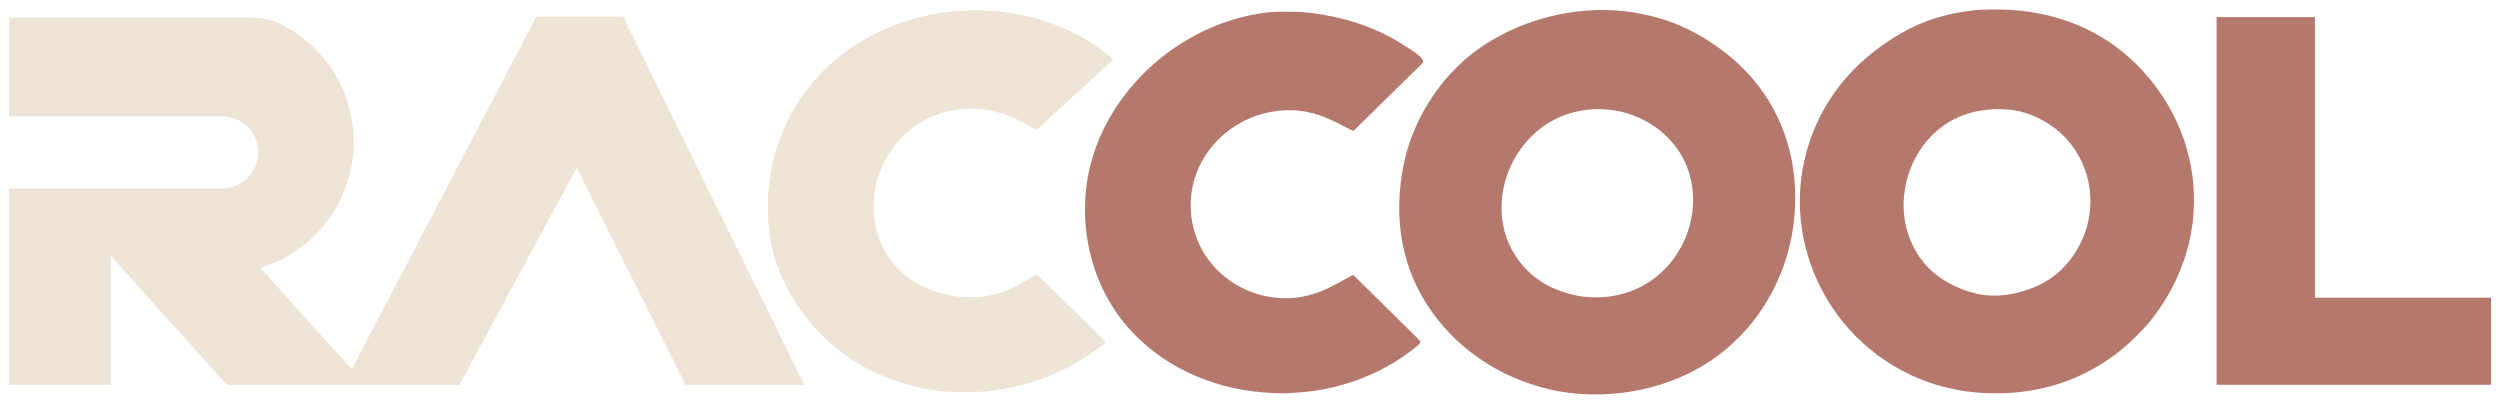
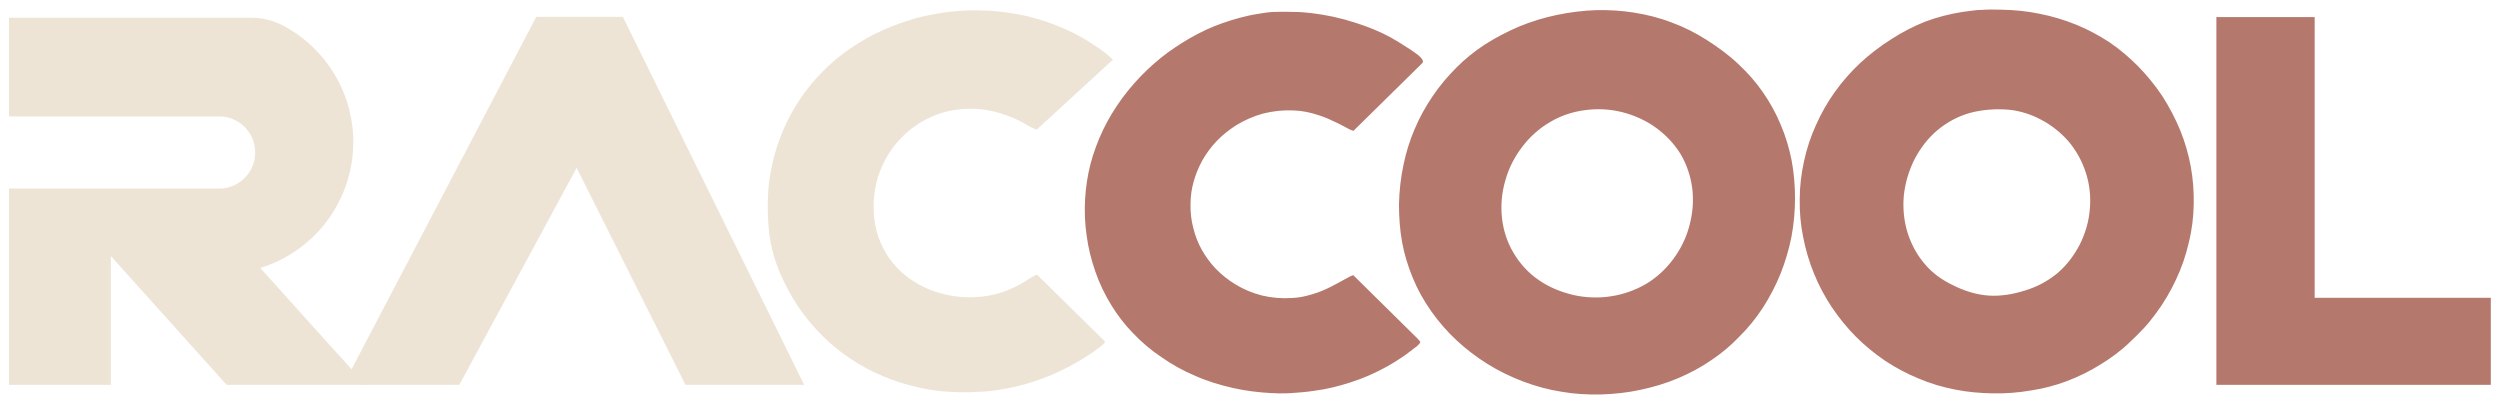
- <svg xmlns="http://www.w3.org/2000/svg" viewBox="75.45 347.25 1114.16 179.57" width="1114" height="180">
+ <svg xmlns="http://www.w3.org/2000/svg" viewBox="75.5 347.2 1114.2 179.6" width="1114" height="180">
  <defs>
    <clipPath id="cutR" clipPathUnits="userSpaceOnUse">
-       <path d="M0 0L1265 0L1265 949L0 949ZM70 346L234 346L234 505L225.63 505L240.93 522L70 522Z" clip-rule="evenodd" />
+       <path d="M0 0L1265 0L1265 949L0 949ZM70 346L234 346L234 505L225.6 505L240.9 522L70 522Z" clip-rule="evenodd" />
    </clipPath>
  </defs>
  <g>
-     <path d="M433.88 518.5L381 518.5L332.49 421.79L280.22 518.5L177.31 518.5L132.68 470.14C131.96 469.36 131.41 468.53 130.52 467.83C130.3 467.66 130.02 467.42 129.75 467.32C128.96 467.06 128.2 466.83 127.35 466.9C126.73 466.95 126.06 467 125.66 467.53C125.31 467.99 126.53 467.6 124.97 467.94L124.97 518.5L79.45 518.5L79.45 430.99L174.77 430.99C175.55 430.99 176.02 429.97 176.78 429.8C177.39 429.66 178 429.5 178.61 429.32C179.69 428.99 180.76 428.59 181.78 428.09C183.56 427.2 185.2 425.97 186.53 424.48C188.95 421.78 189.95 417.98 189.97 414.41C189.99 412.37 189.77 410.27 189.11 408.33C188.54 406.63 187.62 405.07 186.34 403.8C184.98 402.45 183.29 401.48 181.51 400.78C179.84 400.13 177.08 398.99 175.33 398.99L79.58 398.99L79.58 354.86L183.78 354.86C184.18 354.86 185.84 355.65 186.55 355.75C187.44 355.88 188.32 356.02 189.21 356.18C190.89 356.48 192.57 356.84 194.23 357.27C197.3 358.06 200.32 359.09 203.21 360.41C208.68 362.91 213.67 366.47 217.86 370.79C221.22 374.27 224.06 378.24 226.33 382.51C228.63 386.83 230.34 391.46 231.48 396.22C232.63 401.06 233.19 406.03 233.15 411C233.11 416.03 232.45 421.05 231.17 425.91C230 430.34 228.33 434.64 226.14 438.66C223.95 442.65 221.24 446.35 218.08 449.63C214.96 452.89 211.42 455.73 207.62 458.16C205.42 459.56 203.13 460.83 200.79 461.98C199.57 462.57 198.33 463.13 197.08 463.66C196.44 463.93 195.79 464.17 195.15 464.45C193.66 465.11 193.19 465.31 192.04 466.51L232.11 511.7L314.46 354.46L353.15 354.46L433.88 518.5Z" fill="#EDE4D6" fill-rule="evenodd" clip-path="url(#cutR)" />
-     <path d="M79.5 354.875L187.66 354.875A30 30 0 0 1 201.504 358.26A58.67 58.67 0 0 1 191.522 466.435L238.38 518.5L176.54 518.5L124.875 461.094L124.875 518.5L79.5 518.5L79.5 431L174.43 431A16.062 16.062 0 0 0 174.43 398.875L79.5 398.875Z" fill="#EDE4D6" />
-     <path d="M571.55 373.62L537.65 404.68C535.04 404.08 532.48 402.05 530.05 400.88C527.75 399.77 525.39 398.79 522.98 397.97C518.93 396.61 514.73 395.74 510.46 395.5C506.11 395.26 501.72 395.64 497.49 396.69C493.32 397.72 489.32 399.39 485.66 401.62C482.57 403.5 479.73 405.77 477.22 408.36C474.83 410.82 472.74 413.56 470.99 416.51C469.2 419.54 467.78 422.77 466.74 426.13C465.68 429.57 465.05 433.08 464.94 436.68C464.82 440.24 464.86 443.85 465.57 447.35C466.28 450.87 467.43 454.3 469.06 457.5C470.64 460.62 472.67 463.52 475.06 466.08C477.37 468.56 480.02 470.71 482.88 472.53C486.78 475.01 491.11 476.78 495.59 477.93C500.41 479.16 505.42 479.66 510.39 479.41C514.62 479.2 518.81 478.45 522.8 477.02C525.71 475.97 528.5 474.59 531.18 473.05C532.98 472.02 534.69 470.8 536.53 469.85C536.75 469.74 537.19 469.48 537.48 469.5C537.6 469.51 537.53 469.52 537.7 469.4L567.65 498.76C567.78 498.88 567.92 499.02 567.93 499.19C567.94 499.85 567.55 500.08 567.09 500.53C566.28 501.32 565.27 501.96 564.35 502.64C563.69 503.12 563.03 503.59 562.37 504.06C561.2 504.87 560.03 505.65 558.83 506.41C556.46 507.92 554.02 509.33 551.53 510.63C546.19 513.42 540.58 515.7 534.81 517.46C528.48 519.39 521.92 520.76 515.33 521.43C514.16 521.55 512.98 521.61 511.8 521.65C510.15 521.72 508.51 521.75 506.87 521.76C504.02 521.79 501.15 521.82 498.3 521.64C492.59 521.29 486.86 520.26 481.33 518.81C475.83 517.38 470.46 515.44 465.32 512.99C460.3 510.6 455.5 507.73 451.03 504.42C446.75 501.25 442.77 497.67 439.17 493.74C435.38 489.62 432.01 485.12 429.1 480.33C426.06 475.32 423.46 469.99 421.5 464.46C419.94 460.04 418.9 455.47 418.33 450.82C417.66 445.24 417.51 439.53 417.78 433.92C417.91 431.21 418.22 428.5 418.63 425.82C419.06 423.03 419.62 420.27 420.31 417.53C421.66 412.2 423.52 407 425.87 402.03C428.18 397.14 430.96 392.49 434.17 388.14C437.37 383.79 441.01 379.76 444.99 376.11C449.04 372.39 453.45 369.06 458.12 366.17C462.95 363.17 468.06 360.63 473.34 358.55C476.29 357.39 479.29 356.37 482.34 355.49C484.93 354.74 487.56 354.1 490.21 353.57C495.97 352.41 501.83 351.78 507.7 351.63C513.58 351.48 519.48 351.81 525.29 352.68C531.02 353.54 536.68 354.9 542.16 356.77C547.53 358.59 552.74 360.91 557.68 363.7C559.95 364.99 562.18 366.37 564.33 367.85C565.33 368.54 566.31 369.24 567.28 369.96C567.76 370.33 568.25 370.69 568.72 371.07C569.74 371.88 570.63 372.68 571.55 373.62Z" fill="#EDE4D6" fill-rule="evenodd" />
-     <path d="M869.13 402.48C871.3 407.62 872.91 412.99 873.97 418.46C875.02 423.93 875.53 429.51 875.54 435.08C875.55 440.96 874.99 446.84 873.87 452.61C872.78 458.24 871.15 463.76 868.99 469.08C866.88 474.32 864.25 479.35 861.17 484.07C858.1 488.77 854.58 493.16 850.65 497.15C846.86 501.01 842.69 504.49 838.22 507.54C833.59 510.68 828.64 513.33 823.48 515.49C818.06 517.76 812.42 519.5 806.67 520.72C800.82 521.95 794.86 522.63 788.88 522.78C783.09 522.93 777.28 522.58 771.56 521.64C765.68 520.67 759.89 519.12 754.32 517.01C748.75 514.92 743.38 512.28 738.33 509.13C733.47 506.12 728.9 502.64 724.73 498.73C720.48 494.75 716.62 490.34 713.28 485.57C710.01 480.92 707.24 475.92 705.06 470.67C702.96 465.62 701.41 460.35 700.41 454.98C699.38 449.45 698.95 443.82 699.04 438.2C699.13 432.1 699.83 425.99 701.08 420.01C702.18 414.76 703.82 409.62 705.92 404.68C708.14 399.44 710.89 394.42 714.08 389.71C717.22 385.06 720.77 380.85 724.75 376.91C728.5 373.2 732.57 369.91 736.98 367.02C741.81 363.85 746.96 361.16 752.3 358.95C757.9 356.63 763.71 354.84 769.64 353.59C775.35 352.38 781.18 351.67 787.02 351.51C792.59 351.35 798.17 351.7 803.67 352.59C809.42 353.52 815.09 354.95 820.55 356.98C825.96 359 831.13 361.62 836.02 364.69C841.05 367.85 845.85 371.43 850.2 375.48C854.28 379.29 857.97 383.5 861.17 388.07C864.32 392.57 867 397.41 869.13 402.48ZM709.09 373.11C709.81 374.04 709.97 374.6 709.14 375.42L678.7 405.32C678.23 405.11 677.74 405 677.26 404.78C676.5 404.43 675.77 404.03 675.04 403.64C673.74 402.94 672.44 402.25 671.12 401.6C668.6 400.36 666.02 399.24 663.36 398.35C659.63 397.09 655.75 396.31 651.81 396.16C647.3 395.98 642.78 396.48 638.42 397.65C634.14 398.81 630.03 400.59 626.27 402.95C623.22 404.85 620.41 407.12 617.92 409.69C615.39 412.3 613.19 415.23 611.39 418.38C609.75 421.26 608.47 424.35 607.58 427.54C606.64 430.93 606.14 434.44 606.09 437.95C606.04 441.49 606.44 445.04 607.29 448.48C608.13 451.89 609.41 455.19 611.1 458.26C612.8 461.33 614.89 464.17 617.31 466.71C619.87 469.38 622.77 471.71 625.93 473.63C629.65 475.9 633.72 477.6 637.95 478.66C642.25 479.74 646.71 480.14 651.12 479.84C653.39 479.69 655.64 479.35 657.85 478.83C659.56 478.43 661.25 477.92 662.9 477.32C665.74 476.28 668.45 474.95 671.12 473.54C673.03 472.52 674.89 471.43 676.81 470.42C677.33 470.15 677.85 469.86 678.4 469.67C678.53 469.62 678.31 469.77 678.59 469.58L707.48 498.07C707.79 498.37 708.1 498.86 708.38 499.22C708.4 499.24 708.51 499.37 708.5 499.41C708.3 500.05 708.12 500.12 707.62 500.66C706.95 501.38 706 502.02 705.22 502.64C704.76 503.01 704.3 503.37 703.83 503.72C702.73 504.55 701.61 505.36 700.47 506.14C698.34 507.6 696.13 508.96 693.88 510.22C688.74 513.09 683.31 515.46 677.72 517.3C672.25 519.11 666.6 520.46 660.89 521.24C657.48 521.71 654.03 521.98 650.59 522.18C649.3 522.26 648 522.33 646.71 522.32C646.19 522.32 645.66 522.29 645.14 522.27C644.23 522.23 643.32 522.2 642.42 522.16C636.56 521.89 630.75 521.18 625.03 519.92C619.27 518.65 613.64 516.85 608.22 514.52C602.95 512.26 597.89 509.5 593.16 506.25C588.52 503.06 584.2 499.41 580.33 495.34C576.74 491.56 573.53 487.42 570.8 482.99C567.91 478.31 565.55 473.32 563.71 468.14C561.86 462.9 560.54 457.47 559.78 451.97C559.03 446.62 558.8 441.2 559.1 435.81C559.4 430.49 560.2 425.2 561.54 420.05C562.9 414.83 564.79 409.75 567.13 404.9C569.53 399.94 572.39 395.2 575.65 390.76C578.99 386.22 582.73 381.98 586.81 378.1C590.63 374.47 594.74 371.15 599.1 368.18C603.48 365.19 608.11 362.56 612.93 360.34C617.7 358.15 622.65 356.35 627.72 354.99C630.44 354.26 633.2 353.65 635.98 353.17C638.33 352.77 640.69 352.45 643.07 352.34C646.08 352.21 649.1 352.21 652.11 352.27C654.69 352.32 657.25 352.46 659.82 352.79C666.49 353.65 673.11 355.02 679.53 357.05C684.94 358.77 690.21 360.95 695.2 363.65C697.67 364.99 700.06 366.47 702.43 367.97C703.54 368.68 704.67 369.38 705.74 370.16C706.92 371.01 708.19 371.94 709.09 373.11ZM1053.22 438.01C1053.1 443.77 1052.36 449.51 1051.04 455.13C1049.7 460.8 1047.77 466.32 1045.31 471.6C1042.77 477.03 1039.67 482.2 1036.11 487.02C1034.55 489.12 1032.92 491.18 1031.14 493.1C1029.08 495.31 1026.94 497.44 1024.74 499.51C1020.76 503.26 1016.36 506.53 1011.71 509.41C1006.9 512.39 1001.8 514.9 996.5 516.86C991.37 518.77 986.06 520.16 980.67 521.05C975.04 521.99 969.33 522.37 963.63 522.3C957.96 522.24 952.34 521.71 946.77 520.6C941.16 519.49 935.66 517.85 930.38 515.64C925.27 513.5 920.36 510.87 915.74 507.79C911.03 504.64 906.63 501.02 902.63 497.01C898.65 493.01 895.07 488.63 891.94 483.94C888.81 479.23 886.14 474.21 883.99 468.98C881.81 463.68 880.16 458.15 879.07 452.52C878.01 447.03 877.49 441.43 877.56 435.83C877.62 430.13 878.28 424.44 879.51 418.87C880.74 413.28 882.53 407.81 884.86 402.58C887.16 397.42 889.98 392.49 893.28 387.9C896.51 383.39 900.19 379.23 904.23 375.44C908.63 371.32 913.44 367.65 918.51 364.4C923.29 361.34 928.29 358.67 933.6 356.64C938.94 354.6 944.51 353.19 950.15 352.29C951.65 352.05 953.16 351.85 954.67 351.68C955.94 351.53 957.2 351.41 958.47 351.35C961.36 351.23 964.27 351.23 967.16 351.27C972.96 351.35 978.66 351.93 984.35 353.06C990.09 354.2 995.73 355.85 1001.14 358.08C1006.2 360.17 1011.04 362.77 1015.58 365.82C1020.16 368.9 1024.41 372.46 1028.29 376.38C1032.34 380.49 1035.99 385.01 1039.17 389.83C1042.34 394.64 1045.05 399.76 1047.21 405.1C1049.31 410.32 1050.87 415.75 1051.88 421.28C1052.89 426.79 1053.35 432.4 1053.22 438.01ZM824.57 415.83C821.84 411.25 818.11 407.27 813.81 404.11C809.28 400.78 804.1 398.35 798.65 396.98C793.2 395.6 787.3 395.34 781.72 396.08C776.29 396.81 771.02 398.58 766.29 401.36C761.57 404.14 757.43 407.86 754.08 412.19C750.57 416.72 747.94 421.93 746.36 427.44C744.81 432.84 744.28 438.53 744.88 444.12C745.47 449.61 747.18 454.89 750 459.64C752.84 464.44 756.71 468.67 761.3 471.84C765.96 475.06 771.39 477.22 776.89 478.48C782.31 479.73 788.2 479.85 793.7 479.02C799.05 478.22 804.3 476.33 808.95 473.58C813.71 470.76 817.86 466.96 821.18 462.53C824.5 458.08 826.96 453.01 828.43 447.66C829.91 442.23 830.37 436.51 829.68 430.93C829.02 425.62 827.32 420.43 824.57 415.83ZM933.2 464.51C936.63 468.55 940.94 471.69 945.67 474.04C950.6 476.49 956.13 478.3 961.65 478.69C967.25 479.09 972.89 478.15 978.22 476.44C983.42 474.77 988.32 472.21 992.49 468.66C996.6 465.16 999.94 460.77 1002.39 455.97C1004.9 451.04 1006.46 445.63 1006.92 440.12C1007.37 434.67 1006.75 429.13 1005.08 423.92C1003.46 418.89 1000.87 414.16 997.46 410.12C994.13 406.19 990.05 402.91 985.5 400.49C981.08 398.12 976.05 396.35 971.03 395.89C965.2 395.35 959.14 395.77 953.49 397.34C948.22 398.81 943.33 401.38 939.14 404.9C934.93 408.42 931.48 412.82 928.94 417.68C926.29 422.77 924.61 428.36 924.04 434.07C923.49 439.59 923.99 445.21 925.6 450.51C927.16 455.63 929.73 460.44 933.2 464.51Z" fill="#B5786C" fill-rule="evenodd" />
-     <path d="M1063.3 354.63L1107.13 354.63L1107.13 479.71L1185.61 479.71L1185.61 518.5L1063.3 518.5L1063.3 354.63Z" fill="#B5786C" fill-rule="evenodd" />
+     <path d="M433.9 518.5L381 518.5L332.5 421.8L280.2 518.5L177.3 518.5L132.7 470.1C132.0 469.4 131.4 468.5 130.5 467.8C130.3 467.7 130.0 467.4 129.8 467.3C129.0 467.1 128.2 466.8 127.3 466.9C126.7 466.9 126.1 467 125.7 467.5C125.3 468.0 126.5 467.6 125.0 467.9L125.0 518.5L79.5 518.5L79.5 431.0L174.8 431.0C175.6 431.0 176.0 430.0 176.8 429.8C177.4 429.7 178 429.5 178.6 429.3C179.7 429.0 180.8 428.6 181.8 428.1C183.6 427.2 185.2 426.0 186.5 424.5C188.9 421.8 189.9 418.0 190.0 414.4C190.0 412.4 189.8 410.3 189.1 408.3C188.5 406.6 187.6 405.1 186.3 403.8C185.0 402.4 183.3 401.5 181.5 400.8C179.8 400.1 177.1 399.0 175.3 399.0L79.6 399.0L79.6 354.9L183.8 354.9C184.2 354.9 185.8 355.6 186.6 355.8C187.4 355.9 188.3 356.0 189.2 356.2C190.9 356.5 192.6 356.8 194.2 357.3C197.3 358.1 200.3 359.1 203.2 360.4C208.7 362.9 213.7 366.5 217.9 370.8C221.2 374.3 224.1 378.2 226.3 382.5C228.6 386.8 230.3 391.5 231.5 396.2C232.6 401.1 233.2 406.0 233.2 411C233.1 416.0 232.4 421.1 231.2 425.9C230 430.3 228.3 434.6 226.1 438.7C223.9 442.6 221.2 446.4 218.1 449.6C215.0 452.9 211.4 455.7 207.6 458.2C205.4 459.6 203.1 460.8 200.8 462.0C199.6 462.6 198.3 463.1 197.1 463.7C196.4 463.9 195.8 464.2 195.2 464.4C193.7 465.1 193.2 465.3 192.0 466.5L232.1 511.7L314.5 354.5L353.1 354.5L433.9 518.5Z" fill="#EDE4D6" fill-rule="evenodd" clip-path="url(#cutR)" />
+     <path d="M79.5 354.9L187.7 354.9A30 30 0 0 1 201.5 358.3A58.7 58.7 0 0 1 191.5 466.4L238.4 518.5L176.5 518.5L124.9 461.1L124.9 518.5L79.5 518.5L79.5 431L174.4 431A16.1 16.1 0 0 0 174.4 398.9L79.5 398.9Z" fill="#EDE4D6" />
+     <path d="M571.5 373.6L537.6 404.7C535.0 404.1 532.5 402.1 530.0 400.9C527.8 399.8 525.4 398.8 523.0 398.0C518.9 396.6 514.7 395.7 510.5 395.5C506.1 395.3 501.7 395.6 497.5 396.7C493.3 397.7 489.3 399.4 485.7 401.6C482.6 403.5 479.7 405.8 477.2 408.4C474.8 410.8 472.7 413.6 471.0 416.5C469.2 419.5 467.8 422.8 466.7 426.1C465.7 429.6 465.1 433.1 464.9 436.7C464.8 440.2 464.9 443.9 465.6 447.4C466.3 450.9 467.4 454.3 469.1 457.5C470.6 460.6 472.7 463.5 475.1 466.1C477.4 468.6 480.0 470.7 482.9 472.5C486.8 475.0 491.1 476.8 495.6 477.9C500.4 479.2 505.4 479.7 510.4 479.4C514.6 479.2 518.8 478.4 522.8 477.0C525.7 476.0 528.5 474.6 531.2 473.1C533.0 472.0 534.7 470.8 536.5 469.9C536.8 469.7 537.2 469.5 537.5 469.5C537.6 469.5 537.5 469.5 537.7 469.4L567.6 498.8C567.8 498.9 567.9 499.0 567.9 499.2C567.9 499.9 567.5 500.1 567.1 500.5C566.3 501.3 565.3 502.0 564.4 502.6C563.7 503.1 563.0 503.6 562.4 504.1C561.2 504.9 560.0 505.6 558.8 506.4C556.5 507.9 554.0 509.3 551.5 510.6C546.2 513.4 540.6 515.7 534.8 517.5C528.5 519.4 521.9 520.8 515.3 521.4C514.2 521.5 513.0 521.6 511.8 521.6C510.1 521.7 508.5 521.8 506.9 521.8C504.0 521.8 501.1 521.8 498.3 521.6C492.6 521.3 486.9 520.3 481.3 518.8C475.8 517.4 470.5 515.4 465.3 513.0C460.3 510.6 455.5 507.7 451.0 504.4C446.8 501.2 442.8 497.7 439.2 493.7C435.4 489.6 432.0 485.1 429.1 480.3C426.1 475.3 423.5 470.0 421.5 464.5C419.9 460.0 418.9 455.5 418.3 450.8C417.7 445.2 417.5 439.5 417.8 433.9C417.9 431.2 418.2 428.5 418.6 425.8C419.1 423.0 419.6 420.3 420.3 417.5C421.7 412.2 423.5 407 425.9 402.0C428.2 397.1 431.0 392.5 434.2 388.1C437.4 383.8 441.0 379.8 445.0 376.1C449.0 372.4 453.4 369.1 458.1 366.2C462.9 363.2 468.1 360.6 473.3 358.6C476.3 357.4 479.3 356.4 482.3 355.5C484.9 354.7 487.6 354.1 490.2 353.6C496.0 352.4 501.8 351.8 507.7 351.6C513.6 351.5 519.5 351.8 525.3 352.7C531.0 353.5 536.7 354.9 542.2 356.8C547.5 358.6 552.7 360.9 557.7 363.7C560.0 365.0 562.2 366.4 564.3 367.9C565.3 368.5 566.3 369.2 567.3 370.0C567.8 370.3 568.2 370.7 568.7 371.1C569.7 371.9 570.6 372.7 571.5 373.6Z" fill="#EDE4D6" fill-rule="evenodd" />
+     <path d="M869.1 402.5C871.3 407.6 872.9 413.0 874.0 418.5C875.0 423.9 875.5 429.5 875.5 435.1C875.5 441.0 875.0 446.8 873.9 452.6C872.8 458.2 871.1 463.8 869.0 469.1C866.9 474.3 864.2 479.4 861.2 484.1C858.1 488.8 854.6 493.2 850.6 497.1C846.9 501.0 842.7 504.5 838.2 507.5C833.6 510.7 828.6 513.3 823.5 515.5C818.1 517.8 812.4 519.5 806.7 520.7C800.8 522.0 794.9 522.6 788.9 522.8C783.1 522.9 777.3 522.6 771.6 521.6C765.7 520.7 759.9 519.1 754.3 517.0C748.8 514.9 743.4 512.3 738.3 509.1C733.5 506.1 728.9 502.6 724.7 498.7C720.5 494.8 716.6 490.3 713.3 485.6C710.0 480.9 707.2 475.9 705.1 470.7C703.0 465.6 701.4 460.4 700.4 455.0C699.4 449.4 699.0 443.8 699.0 438.2C699.1 432.1 699.8 426.0 701.1 420.0C702.2 414.8 703.8 409.6 705.9 404.7C708.1 399.4 710.9 394.4 714.1 389.7C717.2 385.1 720.8 380.9 724.8 376.9C728.5 373.2 732.6 369.9 737.0 367.0C741.8 363.9 747.0 361.2 752.3 358.9C757.9 356.6 763.7 354.8 769.6 353.6C775.4 352.4 781.2 351.7 787.0 351.5C792.6 351.4 798.2 351.7 803.7 352.6C809.4 353.5 815.1 354.9 820.5 357.0C826.0 359 831.1 361.6 836.0 364.7C841.0 367.9 845.9 371.4 850.2 375.5C854.3 379.3 858.0 383.5 861.2 388.1C864.3 392.6 867 397.4 869.1 402.5ZM709.1 373.1C709.8 374.0 710.0 374.6 709.1 375.4L678.7 405.3C678.2 405.1 677.7 405 677.3 404.8C676.5 404.4 675.8 404.0 675.0 403.6C673.7 402.9 672.4 402.2 671.1 401.6C668.6 400.4 666.0 399.2 663.4 398.4C659.6 397.1 655.8 396.3 651.8 396.2C647.3 396.0 642.8 396.5 638.4 397.6C634.1 398.8 630.0 400.6 626.3 402.9C623.2 404.9 620.4 407.1 617.9 409.7C615.4 412.3 613.2 415.2 611.4 418.4C609.8 421.3 608.5 424.4 607.6 427.5C606.6 430.9 606.1 434.4 606.1 437.9C606.0 441.5 606.4 445.0 607.3 448.5C608.1 451.9 609.4 455.2 611.1 458.3C612.8 461.3 614.9 464.2 617.3 466.7C619.9 469.4 622.8 471.7 625.9 473.6C629.6 475.9 633.7 477.6 638.0 478.7C642.2 479.7 646.7 480.1 651.1 479.8C653.4 479.7 655.6 479.4 657.9 478.8C659.6 478.4 661.2 477.9 662.9 477.3C665.7 476.3 668.5 474.9 671.1 473.5C673.0 472.5 674.9 471.4 676.8 470.4C677.3 470.1 677.9 469.9 678.4 469.7C678.5 469.6 678.3 469.8 678.6 469.6L707.5 498.1C707.8 498.4 708.1 498.9 708.4 499.2C708.4 499.2 708.5 499.4 708.5 499.4C708.3 500.1 708.1 500.1 707.6 500.7C707.0 501.4 706 502.0 705.2 502.6C704.8 503.0 704.3 503.4 703.8 503.7C702.7 504.6 701.6 505.4 700.5 506.1C698.3 507.6 696.1 509.0 693.9 510.2C688.7 513.1 683.3 515.5 677.7 517.3C672.2 519.1 666.6 520.5 660.9 521.2C657.5 521.7 654.0 522.0 650.6 522.2C649.3 522.3 648 522.3 646.7 522.3C646.2 522.3 645.7 522.3 645.1 522.3C644.2 522.2 643.3 522.2 642.4 522.2C636.6 521.9 630.8 521.2 625.0 519.9C619.3 518.6 613.6 516.9 608.2 514.5C603.0 512.3 597.9 509.5 593.2 506.2C588.5 503.1 584.2 499.4 580.3 495.3C576.7 491.6 573.5 487.4 570.8 483.0C567.9 478.3 565.5 473.3 563.7 468.1C561.9 462.9 560.5 457.5 559.8 452.0C559.0 446.6 558.8 441.2 559.1 435.8C559.4 430.5 560.2 425.2 561.5 420.1C562.9 414.8 564.8 409.8 567.1 404.9C569.5 399.9 572.4 395.2 575.6 390.8C579.0 386.2 582.7 382.0 586.8 378.1C590.6 374.5 594.7 371.1 599.1 368.2C603.5 365.2 608.1 362.6 612.9 360.3C617.7 358.1 622.6 356.4 627.7 355.0C630.4 354.3 633.2 353.6 636.0 353.2C638.3 352.8 640.7 352.4 643.1 352.3C646.1 352.2 649.1 352.2 652.1 352.3C654.7 352.3 657.2 352.5 659.8 352.8C666.5 353.6 673.1 355.0 679.5 357.1C684.9 358.8 690.2 360.9 695.2 363.6C697.7 365.0 700.1 366.5 702.4 368.0C703.5 368.7 704.7 369.4 705.7 370.2C706.9 371.0 708.2 371.9 709.1 373.1ZM1053.2 438.0C1053.1 443.8 1052.4 449.5 1051.0 455.1C1049.7 460.8 1047.8 466.3 1045.3 471.6C1042.8 477.0 1039.7 482.2 1036.1 487.0C1034.5 489.1 1032.9 491.2 1031.1 493.1C1029.1 495.3 1026.9 497.4 1024.7 499.5C1020.8 503.3 1016.4 506.5 1011.7 509.4C1006.9 512.4 1001.8 514.9 996.5 516.9C991.4 518.8 986.1 520.2 980.7 521.0C975.0 522.0 969.3 522.4 963.6 522.3C958.0 522.2 952.3 521.7 946.8 520.6C941.2 519.5 935.7 517.9 930.4 515.6C925.3 513.5 920.4 510.9 915.7 507.8C911.0 504.6 906.6 501.0 902.6 497.0C898.6 493.0 895.1 488.6 891.9 483.9C888.8 479.2 886.1 474.2 884.0 469.0C881.8 463.7 880.2 458.1 879.1 452.5C878.0 447.0 877.5 441.4 877.6 435.8C877.6 430.1 878.3 424.4 879.5 418.9C880.7 413.3 882.5 407.8 884.9 402.6C887.2 397.4 890.0 392.5 893.3 387.9C896.5 383.4 900.2 379.2 904.2 375.4C908.6 371.3 913.4 367.6 918.5 364.4C923.3 361.3 928.3 358.7 933.6 356.6C938.9 354.6 944.5 353.2 950.1 352.3C951.6 352.1 953.2 351.9 954.7 351.7C955.9 351.5 957.2 351.4 958.5 351.4C961.4 351.2 964.3 351.2 967.2 351.3C973.0 351.4 978.7 351.9 984.4 353.1C990.1 354.2 995.7 355.9 1001.1 358.1C1006.2 360.2 1011.0 362.8 1015.6 365.8C1020.2 368.9 1024.4 372.5 1028.3 376.4C1032.3 380.5 1036.0 385.0 1039.2 389.8C1042.3 394.6 1045.0 399.8 1047.2 405.1C1049.3 410.3 1050.9 415.8 1051.9 421.3C1052.9 426.8 1053.3 432.4 1053.2 438.0ZM824.6 415.8C821.8 411.2 818.1 407.3 813.8 404.1C809.3 400.8 804.1 398.4 798.6 397.0C793.2 395.6 787.3 395.3 781.7 396.1C776.3 396.8 771.0 398.6 766.3 401.4C761.6 404.1 757.4 407.9 754.1 412.2C750.6 416.7 747.9 421.9 746.4 427.4C744.8 432.8 744.3 438.5 744.9 444.1C745.5 449.6 747.2 454.9 750 459.6C752.8 464.4 756.7 468.7 761.3 471.8C766.0 475.1 771.4 477.2 776.9 478.5C782.3 479.7 788.2 479.9 793.7 479.0C799.0 478.2 804.3 476.3 809.0 473.6C813.7 470.8 817.9 467.0 821.2 462.5C824.5 458.1 827.0 453.0 828.4 447.7C829.9 442.2 830.4 436.5 829.7 430.9C829.0 425.6 827.3 420.4 824.6 415.8ZM933.2 464.5C936.6 468.6 940.9 471.7 945.7 474.0C950.6 476.5 956.1 478.3 961.6 478.7C967.2 479.1 972.9 478.1 978.2 476.4C983.4 474.8 988.3 472.2 992.5 468.7C996.6 465.2 999.9 460.8 1002.4 456.0C1004.9 451.0 1006.5 445.6 1006.9 440.1C1007.4 434.7 1006.8 429.1 1005.1 423.9C1003.5 418.9 1000.9 414.2 997.5 410.1C994.1 406.2 990.0 402.9 985.5 400.5C981.1 398.1 976.0 396.4 971.0 395.9C965.2 395.4 959.1 395.8 953.5 397.3C948.2 398.8 943.3 401.4 939.1 404.9C934.9 408.4 931.5 412.8 928.9 417.7C926.3 422.8 924.6 428.4 924.0 434.1C923.5 439.6 924.0 445.2 925.6 450.5C927.2 455.6 929.7 460.4 933.2 464.5Z" fill="#B5786C" fill-rule="evenodd" />
+     <path d="M1063.3 354.6L1107.1 354.6L1107.1 479.7L1185.6 479.7L1185.6 518.5L1063.3 518.5L1063.3 354.6Z" fill="#B5786C" fill-rule="evenodd" />
  </g>
</svg>
